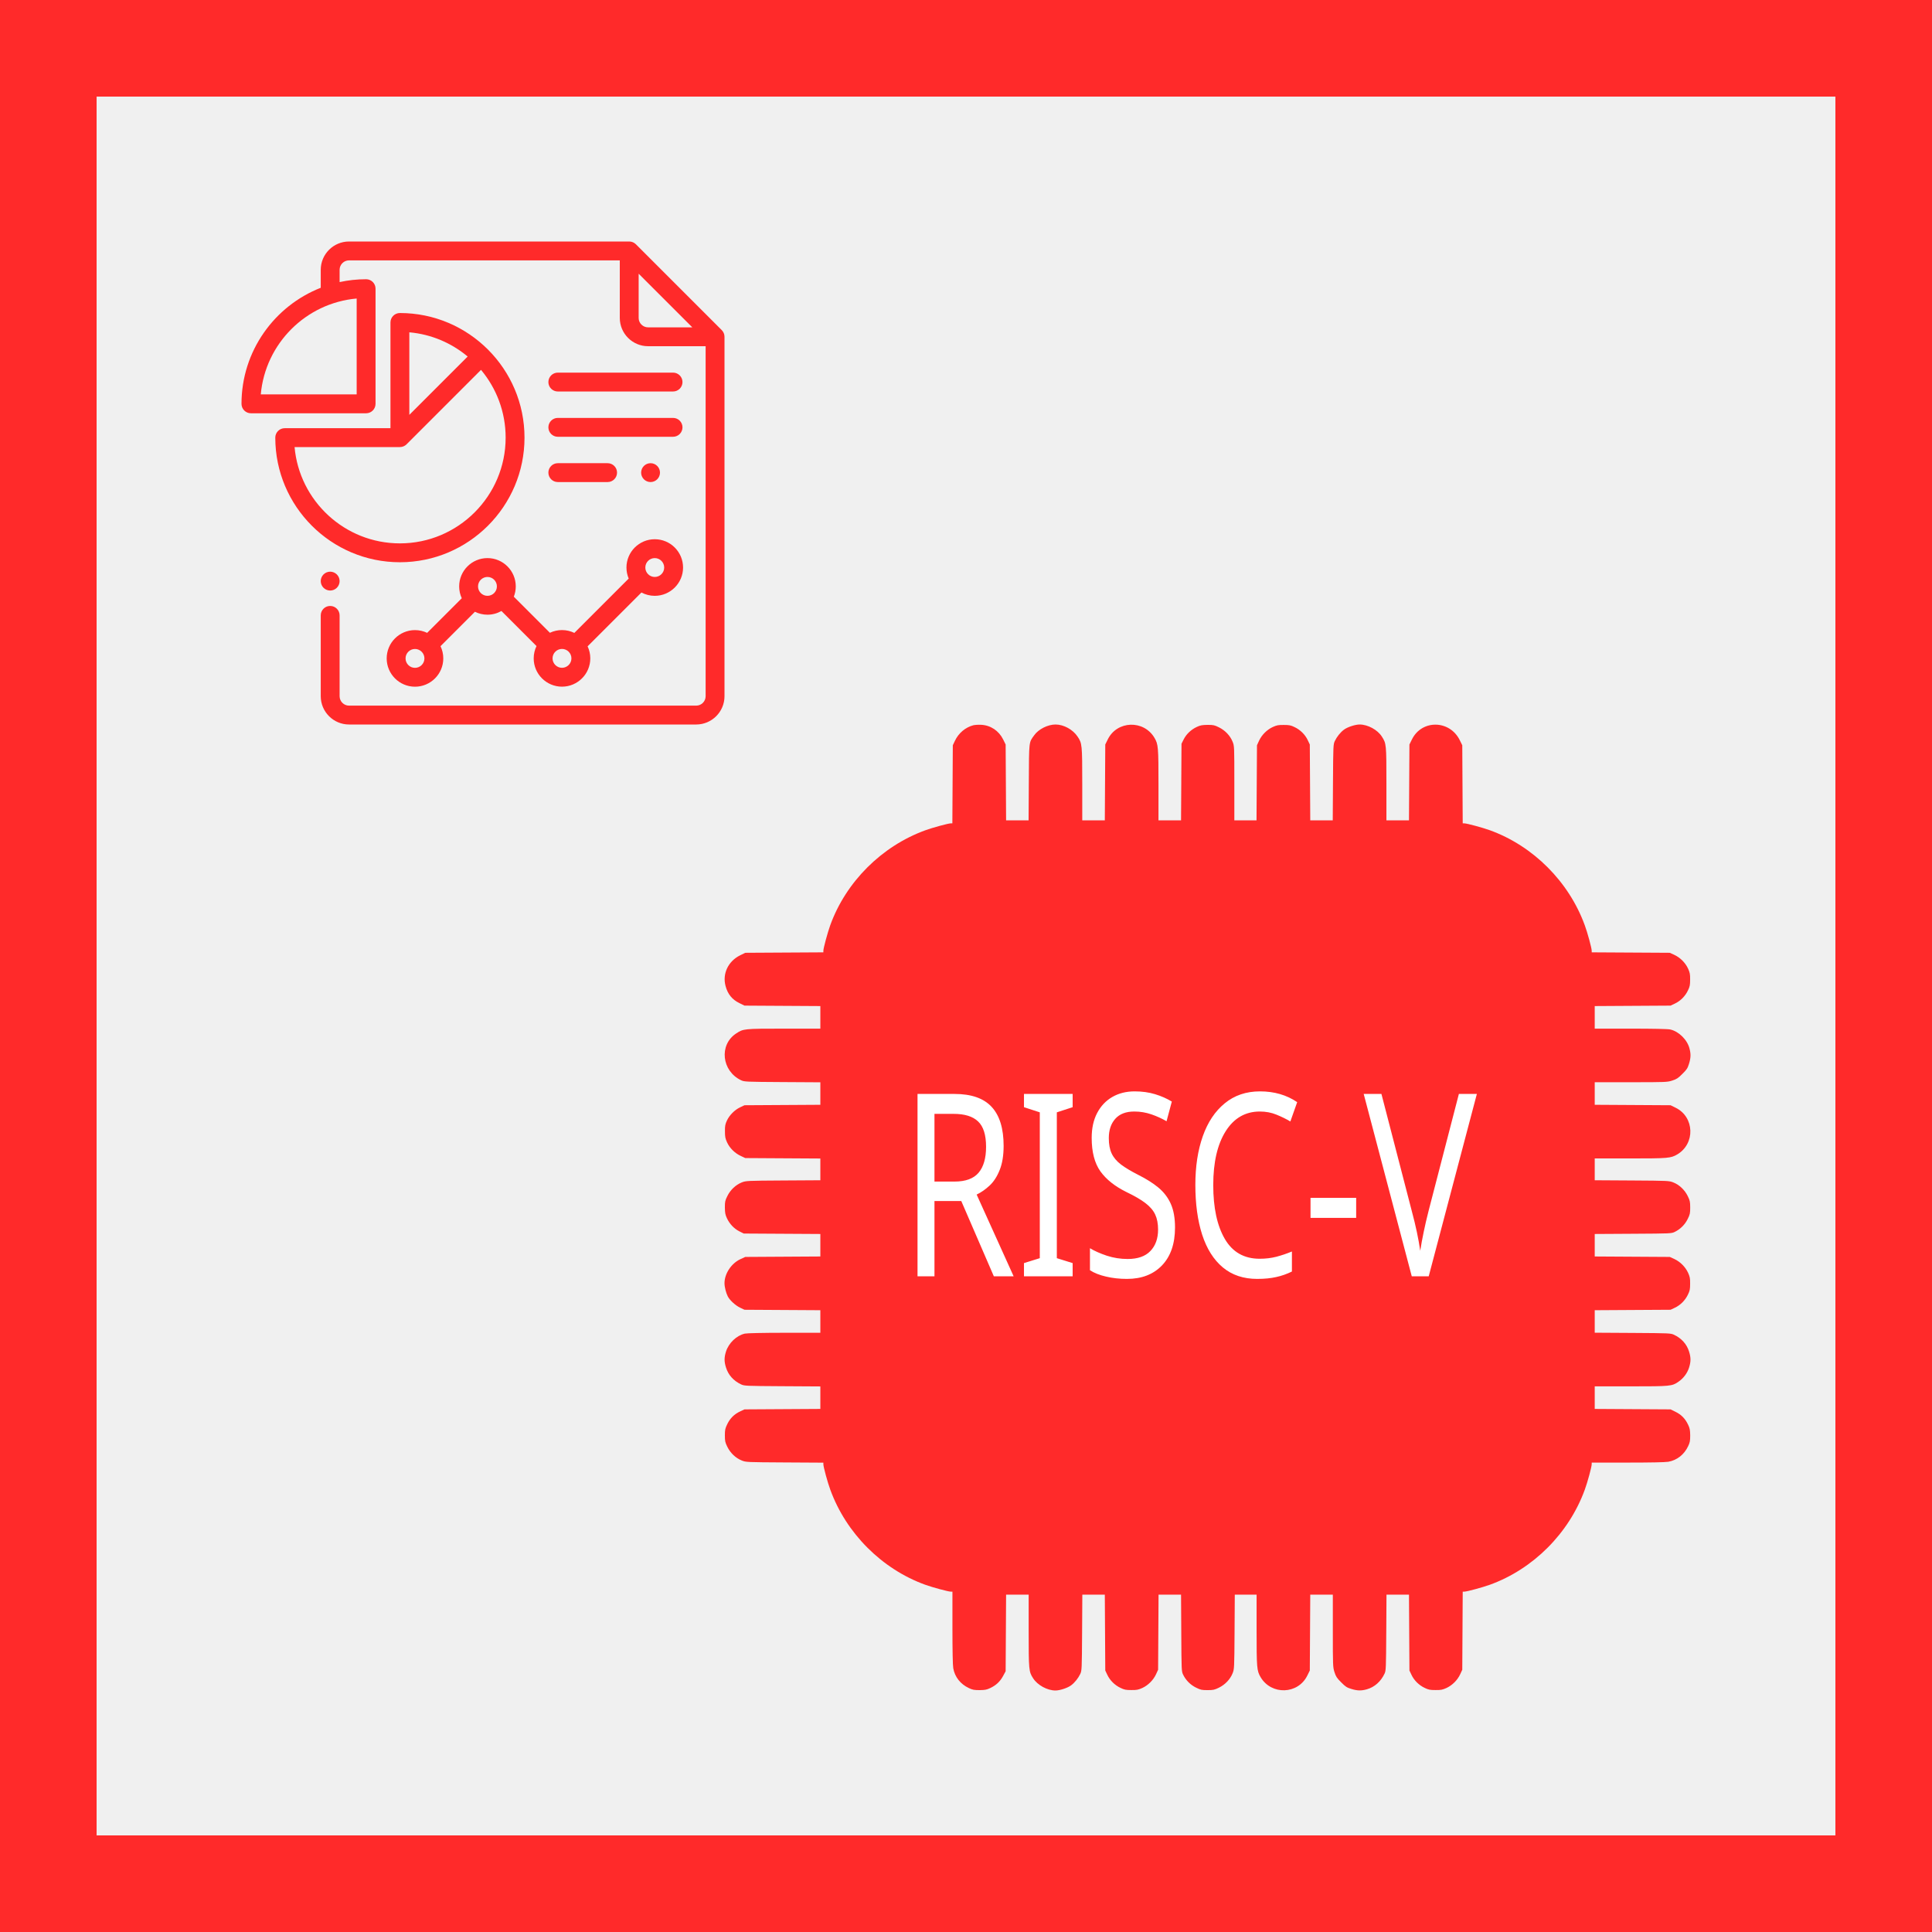
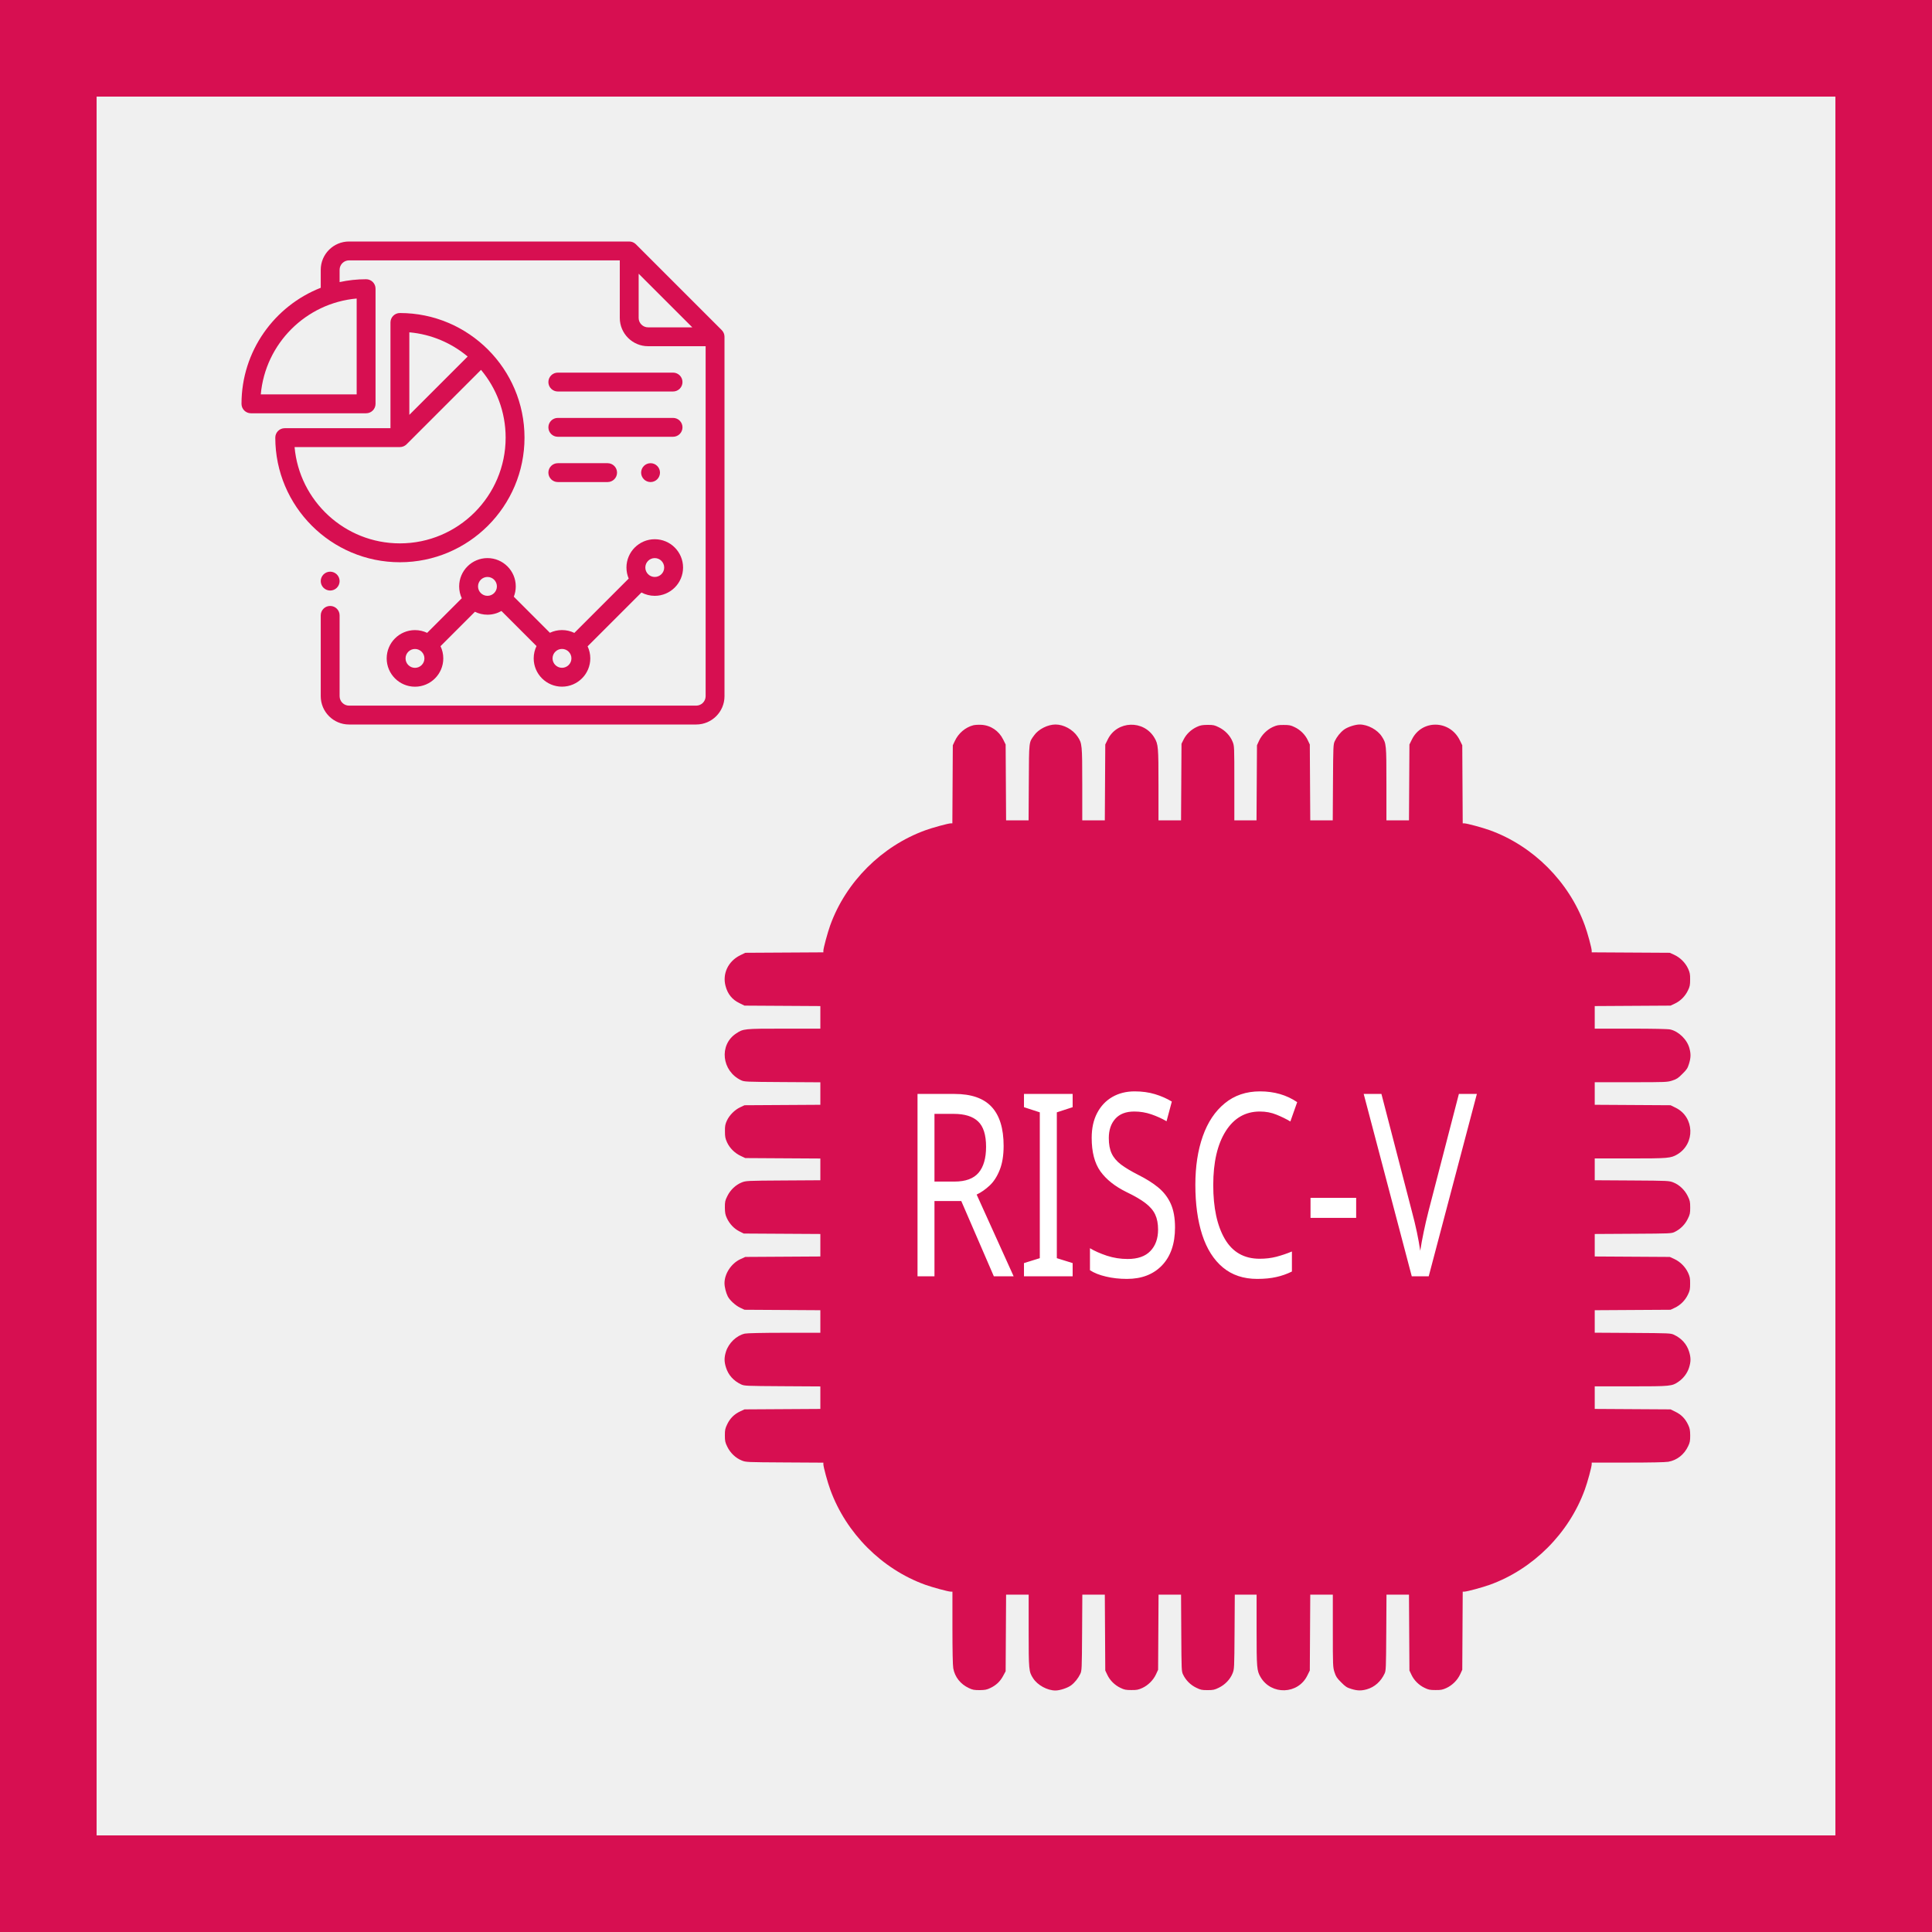
<svg xmlns="http://www.w3.org/2000/svg" version="1.0" width="400" height="400" viewBox="0 0 300 300" preserveAspectRatio="xMidYMid meet" id="svg8">
  <defs id="defs12" />
-   <g transform="matrix(0.01171969,0,0,-0.01171875,112.5,262.5)" id="g6" style="fill:#ff2a2a;stroke:none">
-     <path d="m 3297,12790 c -105,-27 -197,-105 -245,-208 l -27,-57 -3,-517 -3,-518 h -22 c -33,0 -241,-57 -337,-92 -577,-210 -1051,-683 -1259,-1258 -35,-97 -91,-304 -91,-337 v -22 l -518,-3 -517,-3 -67,-33 C 49,9664 -30,9498 14,9335 42,9228 101,9155 198,9108 l 67,-33 502,-3 503,-3 V 8920 8770 H 788 c -535,0 -538,-1 -635,-65 -228,-151 -190,-497 67,-619 44,-20 59,-21 548,-24 l 502,-3 v -149 -149 l -502,-3 -503,-3 -57,-27 C 135,7694 66,7624 32,7552 10,7504 5,7481 6,7410 c 0,-72 4,-94 28,-147 35,-76 103,-144 184,-181 l 57,-27 497,-3 498,-3 v -144 -144 l -492,-3 C 291,6755 284,6754 228,6732 148,6700 78,6633 38,6552 8,6492 5,6477 5,6400 c 1,-70 5,-95 27,-142 35,-75 94,-138 165,-174 l 58,-29 507,-3 508,-3 v -149 -149 l -497,-3 -498,-3 -63,-29 C 90,5660 0,5523 0,5397 c 0,-50 20,-129 44,-176 28,-52 102,-120 164,-149 l 57,-27 503,-3 502,-3 V 4890 4740 H 793 c -289,0 -496,-5 -523,-11 -111,-25 -215,-125 -251,-240 -24,-78 -24,-131 1,-210 31,-99 99,-175 200,-223 44,-20 59,-21 548,-24 l 502,-3 v -149 -149 l -502,-3 -503,-3 -56,-26 C 130,3662 76,3609 38,3532 9,3472 5,3456 5,3380 c 0,-76 4,-93 33,-152 40,-81 110,-148 190,-180 57,-23 61,-23 569,-26 l 513,-3 v -22 c 0,-33 56,-241 92,-337 210,-577 683,-1051 1258,-1259 98,-35 304,-91 338,-91 h 22 V 832 c 0,-301 4,-500 11,-538 21,-116 96,-210 207,-262 48,-23 70,-27 142,-27 70,1 94,5 140,27 77,36 131,86 171,160 l 34,63 3,508 3,507 h 149 150 V 793 c 0,-523 2,-543 59,-631 58,-91 188,-162 296,-162 59,0 162,34 208,69 48,36 94,94 121,151 20,44 21,59 24,548 l 3,502 h 149 149 l 3,-502 3,-503 27,-57 c 34,-73 98,-137 174,-173 51,-25 71,-29 144,-29 72,-1 94,4 145,27 78,36 146,104 182,181 l 28,61 3,498 3,497 h 149 149 l 3,-508 c 3,-500 3,-508 25,-553 36,-74 97,-135 171,-171 60,-30 76,-33 152,-33 76,0 93,4 152,33 81,40 148,110 180,190 22,56 23,63 26,549 l 3,493 h 145 144 V 803 c 0,-505 3,-541 53,-626 142,-241 496,-230 619,21 l 33,67 3,502 3,503 h 149 150 V 790 c 0,-467 1,-481 22,-547 18,-57 32,-79 88,-134 57,-58 75,-70 134,-88 81,-25 134,-26 207,-5 103,29 186,104 235,209 18,37 19,77 22,543 l 3,502 h 149 149 l 3,-502 3,-503 27,-57 c 34,-73 98,-137 174,-173 51,-25 71,-29 144,-29 72,-1 94,4 145,27 78,36 146,104 182,181 l 28,61 3,518 3,517 h 22 c 33,0 240,56 337,91 575,208 1048,682 1258,1259 36,97 92,304 92,338 v 22 h 478 c 301,0 500,4 538,11 116,21 210,96 262,207 23,48 27,70 27,142 -1,70 -5,94 -27,140 -38,81 -89,134 -166,172 l -67,33 -502,3 -503,3 v 149 150 h 478 c 526,0 546,2 631,61 67,46 118,114 141,188 25,80 25,132 0,212 -31,99 -99,175 -200,223 -44,20 -59,21 -547,24 l -503,3 v 149 149 l 503,3 502,3 57,27 c 73,34 137,98 173,174 25,51 29,71 29,144 1,72 -4,94 -27,145 -36,78 -104,146 -181,182 l -61,28 -497,3 -498,3 v 149 149 l 508,3 c 500,3 508,3 553,25 74,36 135,97 171,171 30,60 33,76 33,152 0,76 -4,93 -33,152 -40,81 -110,148 -190,180 -56,22 -63,23 -549,26 l -493,3 v 145 144 h 468 c 504,0 540,3 625,53 241,142 230,496 -21,619 l -67,33 -502,3 -503,3 v 149 150 h 480 c 467,0 481,1 547,22 57,18 79,32 134,88 58,57 70,75 88,134 25,80 26,131 6,205 -30,116 -144,226 -255,250 -33,7 -222,11 -525,11 h -475 v 150 149 l 503,3 502,3 57,27 c 73,34 137,98 173,174 25,51 29,71 29,144 1,72 -4,94 -27,145 -36,78 -104,146 -181,182 l -61,28 -517,3 -518,3 v 22 c 0,33 -56,241 -92,337 -210,577 -683,1051 -1258,1259 -97,35 -304,91 -337,91 h -22 l -3,518 -3,517 -33,67 c -133,270 -503,276 -634,10 l -33,-67 -3,-502 -3,-503 h -149 -150 v 483 c 0,529 -1,535 -61,628 -57,89 -186,159 -294,159 -59,0 -162,-34 -208,-69 -48,-36 -94,-94 -121,-151 -20,-44 -21,-59 -24,-547 l -3,-503 h -149 -149 l -3,503 -3,502 -27,57 c -34,73 -98,137 -174,173 -51,25 -71,29 -144,29 -72,1 -94,-4 -145,-27 -78,-36 -146,-104 -182,-181 l -28,-61 -3,-497 -3,-498 h -147 -147 v 493 c 0,489 0,492 -23,549 -32,80 -99,150 -180,190 -60,30 -75,33 -152,33 -70,-1 -95,-5 -142,-27 -75,-35 -138,-94 -174,-165 l -29,-58 -3,-507 -3,-508 h -149 -150 v 468 c 0,504 -3,540 -53,625 -142,241 -496,230 -619,-21 l -33,-67 -3,-502 -3,-503 h -149 -150 v 478 c 0,527 -2,543 -62,632 -63,94 -184,160 -292,160 -102,0 -226,-62 -283,-143 -71,-98 -68,-69 -71,-624 l -3,-503 h -149 -149 l -3,503 -3,502 -33,67 c -57,115 -166,188 -291,194 -36,2 -83,-1 -104,-6 z" id="path4" style="fill:#ff2a2a" />
+   <g transform="matrix(0.01171969,0,0,-0.01171875,112.5,262.5)" id="g6" style="fill:#d70f51;stroke:none;fill-opacity:1">
+     <path d="m 3297,12790 c -105,-27 -197,-105 -245,-208 l -27,-57 -3,-517 -3,-518 h -22 c -33,0 -241,-57 -337,-92 -577,-210 -1051,-683 -1259,-1258 -35,-97 -91,-304 -91,-337 v -22 l -518,-3 -517,-3 -67,-33 C 49,9664 -30,9498 14,9335 42,9228 101,9155 198,9108 l 67,-33 502,-3 503,-3 V 8920 8770 H 788 c -535,0 -538,-1 -635,-65 -228,-151 -190,-497 67,-619 44,-20 59,-21 548,-24 l 502,-3 v -149 -149 l -502,-3 -503,-3 -57,-27 C 135,7694 66,7624 32,7552 10,7504 5,7481 6,7410 c 0,-72 4,-94 28,-147 35,-76 103,-144 184,-181 l 57,-27 497,-3 498,-3 v -144 -144 l -492,-3 C 291,6755 284,6754 228,6732 148,6700 78,6633 38,6552 8,6492 5,6477 5,6400 c 1,-70 5,-95 27,-142 35,-75 94,-138 165,-174 l 58,-29 507,-3 508,-3 v -149 -149 l -497,-3 -498,-3 -63,-29 C 90,5660 0,5523 0,5397 c 0,-50 20,-129 44,-176 28,-52 102,-120 164,-149 l 57,-27 503,-3 502,-3 V 4890 4740 H 793 c -289,0 -496,-5 -523,-11 -111,-25 -215,-125 -251,-240 -24,-78 -24,-131 1,-210 31,-99 99,-175 200,-223 44,-20 59,-21 548,-24 l 502,-3 v -149 -149 l -502,-3 -503,-3 -56,-26 C 130,3662 76,3609 38,3532 9,3472 5,3456 5,3380 c 0,-76 4,-93 33,-152 40,-81 110,-148 190,-180 57,-23 61,-23 569,-26 l 513,-3 v -22 c 0,-33 56,-241 92,-337 210,-577 683,-1051 1258,-1259 98,-35 304,-91 338,-91 h 22 V 832 c 0,-301 4,-500 11,-538 21,-116 96,-210 207,-262 48,-23 70,-27 142,-27 70,1 94,5 140,27 77,36 131,86 171,160 l 34,63 3,508 3,507 h 149 150 V 793 c 0,-523 2,-543 59,-631 58,-91 188,-162 296,-162 59,0 162,34 208,69 48,36 94,94 121,151 20,44 21,59 24,548 l 3,502 h 149 149 l 3,-502 3,-503 27,-57 c 34,-73 98,-137 174,-173 51,-25 71,-29 144,-29 72,-1 94,4 145,27 78,36 146,104 182,181 l 28,61 3,498 3,497 h 149 149 l 3,-508 c 3,-500 3,-508 25,-553 36,-74 97,-135 171,-171 60,-30 76,-33 152,-33 76,0 93,4 152,33 81,40 148,110 180,190 22,56 23,63 26,549 l 3,493 h 145 144 V 803 c 0,-505 3,-541 53,-626 142,-241 496,-230 619,21 l 33,67 3,502 3,503 h 149 150 V 790 c 0,-467 1,-481 22,-547 18,-57 32,-79 88,-134 57,-58 75,-70 134,-88 81,-25 134,-26 207,-5 103,29 186,104 235,209 18,37 19,77 22,543 l 3,502 h 149 149 l 3,-502 3,-503 27,-57 c 34,-73 98,-137 174,-173 51,-25 71,-29 144,-29 72,-1 94,4 145,27 78,36 146,104 182,181 l 28,61 3,518 3,517 h 22 c 33,0 240,56 337,91 575,208 1048,682 1258,1259 36,97 92,304 92,338 v 22 h 478 c 301,0 500,4 538,11 116,21 210,96 262,207 23,48 27,70 27,142 -1,70 -5,94 -27,140 -38,81 -89,134 -166,172 l -67,33 -502,3 -503,3 v 149 150 h 478 c 526,0 546,2 631,61 67,46 118,114 141,188 25,80 25,132 0,212 -31,99 -99,175 -200,223 -44,20 -59,21 -547,24 l -503,3 v 149 149 l 503,3 502,3 57,27 c 73,34 137,98 173,174 25,51 29,71 29,144 1,72 -4,94 -27,145 -36,78 -104,146 -181,182 l -61,28 -497,3 -498,3 v 149 149 l 508,3 c 500,3 508,3 553,25 74,36 135,97 171,171 30,60 33,76 33,152 0,76 -4,93 -33,152 -40,81 -110,148 -190,180 -56,22 -63,23 -549,26 l -493,3 v 145 144 h 468 c 504,0 540,3 625,53 241,142 230,496 -21,619 l -67,33 -502,3 -503,3 v 149 150 h 480 c 467,0 481,1 547,22 57,18 79,32 134,88 58,57 70,75 88,134 25,80 26,131 6,205 -30,116 -144,226 -255,250 -33,7 -222,11 -525,11 h -475 v 150 149 l 503,3 502,3 57,27 c 73,34 137,98 173,174 25,51 29,71 29,144 1,72 -4,94 -27,145 -36,78 -104,146 -181,182 l -61,28 -517,3 -518,3 v 22 c 0,33 -56,241 -92,337 -210,577 -683,1051 -1258,1259 -97,35 -304,91 -337,91 h -22 l -3,518 -3,517 -33,67 c -133,270 -503,276 -634,10 l -33,-67 -3,-502 -3,-503 h -149 -150 v 483 c 0,529 -1,535 -61,628 -57,89 -186,159 -294,159 -59,0 -162,-34 -208,-69 -48,-36 -94,-94 -121,-151 -20,-44 -21,-59 -24,-547 l -3,-503 h -149 -149 l -3,503 -3,502 -27,57 c -34,73 -98,137 -174,173 -51,25 -71,29 -144,29 -72,1 -94,-4 -145,-27 -78,-36 -146,-104 -182,-181 l -28,-61 -3,-497 -3,-498 h -147 -147 v 493 c 0,489 0,492 -23,549 -32,80 -99,150 -180,190 -60,30 -75,33 -152,33 -70,-1 -95,-5 -142,-27 -75,-35 -138,-94 -174,-165 l -29,-58 -3,-507 -3,-508 h -149 -150 v 468 c 0,504 -3,540 -53,625 -142,241 -496,230 -619,-21 l -33,-67 -3,-502 -3,-503 h -149 -150 v 478 c 0,527 -2,543 -62,632 -63,94 -184,160 -292,160 -102,0 -226,-62 -283,-143 -71,-98 -68,-69 -71,-624 l -3,-503 h -149 -149 l -3,503 -3,502 -33,67 c -57,115 -166,188 -291,194 -36,2 -83,-1 -104,-6 z" id="path4" style="fill:#d70f51;fill-opacity:1" />
  </g>
  <text xml:space="preserve" style="font-style:normal;font-weight:normal;font-size:6.815px;line-height:23;font-family:sans-serif;letter-spacing:0px;word-spacing:0px;fill:#000000;fill-opacity:1;stroke:none;stroke-width:0.17" x="162.532" y="170.259" id="text828" transform="scale(0.8590761,1.164041)">
    <tspan id="tspan826" x="162.532" y="170.259" style="font-size:34.075px;line-height:40;fill:#ffffff;stroke-width:0.17">RISC-V</tspan>
  </text>
  <flowRoot xml:space="preserve" id="flowRoot830" style="font-style:normal;font-weight:normal;font-size:40px;line-height:20;font-family:sans-serif;letter-spacing:0px;word-spacing:0px;fill:#000000;fill-opacity:1;stroke:none" transform="translate(0,-980)">
    <flowRegion id="flowRegion832">
      <rect id="rect834" width="2127.681" height="612.419" x="-110.488" y="510.24" />
    </flowRegion>
    <flowPara id="flowPara836" />
  </flowRoot>
-   <rect style="fill:#ff2a2a;fill-opacity:1;stroke-width:0.501" id="rect46" width="15" height="300" x="-2.8421709e-14" y="3.0000001e-06" />
-   <rect style="fill:#ff2a2a;fill-opacity:1;stroke-width:0.501" id="rect46-3" width="15" height="300" x="285" y="3.0000001e-06" />
-   <rect style="fill:#ff2a2a;fill-opacity:1;stroke-width:0.501" id="rect46-6" width="15" height="300" x="285" y="-300" transform="rotate(90)" />
-   <rect style="fill:#ff2a2a;fill-opacity:1;stroke-width:0.501" id="rect46-6-7" width="15" height="300" x="3.0000001e-06" y="-300" transform="rotate(90)" />
-   <g id="g911" transform="matrix(0.1875,0,0,0.1875,37.5,37.5)">
-     <g style="fill:#ff2a2a;fill-opacity:1" transform="scale(0.78125)" id="g6-3">
-       <g style="fill:#ff2a2a;fill-opacity:1" id="g4">
-         <path style="fill:#ff2a2a;fill-opacity:1" id="path2" d="m 509.07,93.916 -91,-90.987 C 416.195,1.054 413.652,0 411,0 H 114 C 97.458,0 84,13.458 84,30 V 49.064 C 34.875,68.334 0,116.215 0,172.091 c 0,5.522 4.478,10 10,10 h 122.091 c 5.522,0 10,-4.478 10,-10 V 50 c 0,-5.522 -4.478,-10 -10,-10 -9.638,0 -19.034,1.047 -28.091,3.017 V 30 c 0,-5.514 4.486,-10 10,-10 h 287 v 61 c 0,16.542 13.458,30 30,30 h 61 v 371 c 0,5.514 -4.486,10 -10,10 H 114 c -5.514,0 -10,-4.486 -10,-10 v -85.667 c 0,-5.522 -4.478,-10 -10,-10 -5.522,0 -10,4.478 -10,10 V 482 c 0,16.542 13.458,30 30,30 h 368 c 16.542,0 30,-13.458 30,-30 V 100.987 c 0,-2.652 -1.054,-5.196 -2.93,-7.071 z M 122.09,60.443 V 162.091 H 20.442 C 25.223,108.243 68.243,65.224 122.09,60.443 Z M 431,91 c -5.514,0 -10,-4.486 -10,-10 V 34.14 L 477.868,91 Z" />
+   <rect style="fill:#d70f51;fill-opacity:1;stroke-width:0.501" id="rect46" width="15" height="300" x="-2.8421709e-14" y="3.0000001e-06" />
+   <rect style="fill:#d70f51;fill-opacity:1;stroke-width:0.501" id="rect46-3" width="15" height="300" x="285" y="3.0000001e-06" />
+   <rect style="fill:#d70f51;fill-opacity:1;stroke-width:0.501" id="rect46-6" width="15" height="300" x="285" y="-300" transform="rotate(90)" />
+   <rect style="fill:#d70f51;fill-opacity:1;stroke-width:0.501" id="rect46-6-7" width="15" height="300" x="3.0000001e-06" y="-300" transform="rotate(90)" />
+   <g id="g911" transform="matrix(0.1875,0,0,0.1875,37.5,37.5)" style="fill:#d70f51;fill-opacity:1">
+     <g style="fill:#d70f51;fill-opacity:1" transform="scale(0.78125)" id="g6-3">
+       <g style="fill:#d70f51;fill-opacity:1" id="g4">
+         <path style="fill:#d70f51;fill-opacity:1" id="path2" d="m 509.07,93.916 -91,-90.987 C 416.195,1.054 413.652,0 411,0 H 114 C 97.458,0 84,13.458 84,30 V 49.064 C 34.875,68.334 0,116.215 0,172.091 c 0,5.522 4.478,10 10,10 h 122.091 c 5.522,0 10,-4.478 10,-10 V 50 c 0,-5.522 -4.478,-10 -10,-10 -9.638,0 -19.034,1.047 -28.091,3.017 V 30 c 0,-5.514 4.486,-10 10,-10 h 287 v 61 c 0,16.542 13.458,30 30,30 h 61 v 371 c 0,5.514 -4.486,10 -10,10 H 114 c -5.514,0 -10,-4.486 -10,-10 v -85.667 c 0,-5.522 -4.478,-10 -10,-10 -5.522,0 -10,4.478 -10,10 V 482 c 0,16.542 13.458,30 30,30 h 368 c 16.542,0 30,-13.458 30,-30 V 100.987 c 0,-2.652 -1.054,-5.196 -2.93,-7.071 z M 122.09,60.443 V 162.091 H 20.442 C 25.223,108.243 68.243,65.224 122.09,60.443 Z M 431,91 c -5.514,0 -10,-4.486 -10,-10 V 34.14 L 477.868,91 Z" />
      </g>
    </g>
-     <g style="fill:#ff2a2a;fill-opacity:1" transform="scale(0.78125)" id="g12">
-       <g style="fill:#ff2a2a;fill-opacity:1" id="g10">
-         <path style="fill:#ff2a2a;fill-opacity:1" id="path8" d="M 101.069,352.93 C 99.21,351.069 96.63,350 94,350 c -2.63,0 -5.21,1.069 -7.07,2.93 -1.86,1.86 -2.93,4.44 -2.93,7.07 0,2.63 1.069,5.21 2.93,7.069 1.86,1.861 4.44,2.931 7.07,2.931 2.63,0 5.21,-1.07 7.069,-2.931 C 102.93,365.21 104,362.63 104,360 c 0,-2.63 -1.07,-5.21 -2.931,-7.07 z" />
+     <g style="fill:#d70f51;fill-opacity:1" transform="scale(0.78125)" id="g12">
+       <g style="fill:#d70f51;fill-opacity:1" id="g10">
+         <path style="fill:#d70f51;fill-opacity:1" id="path8" d="M 101.069,352.93 C 99.21,351.069 96.63,350 94,350 c -2.63,0 -5.21,1.069 -7.07,2.93 -1.86,1.86 -2.93,4.44 -2.93,7.07 0,2.63 1.069,5.21 2.93,7.069 1.86,1.861 4.44,2.931 7.07,2.931 2.63,0 5.21,-1.07 7.069,-2.931 C 102.93,365.21 104,362.63 104,360 c 0,-2.63 -1.07,-5.21 -2.931,-7.07 z" />
      </g>
    </g>
-     <g style="fill:#ff2a2a;fill-opacity:1" transform="scale(0.78125)" id="g18">
-       <g style="fill:#ff2a2a;fill-opacity:1" id="g16">
-         <path style="fill:#ff2a2a;fill-opacity:1" id="path14" d="m 167.909,75.819 c -5.522,0 -10,4.478 -10,10 v 112.09 H 45.819 c -5.522,0 -10,4.478 -10,10 C 35.819,280.744 95.074,340 167.909,340 240.744,340 300,280.744 300,207.909 300,135.074 240.744,75.819 167.909,75.819 Z m 10,20.443 c 23.41,2.078 44.771,11.388 61.836,25.67 l -61.836,61.835 z M 167.909,320 C 109.472,320 61.335,275.051 56.262,217.909 h 111.647 c 2.76,0 5.258,-1.118 7.068,-2.926 0.001,-0.001 0.002,-0.001 0.004,-0.003 L 253.89,136.072 C 270.181,155.539 280,180.599 280,207.909 280,269.716 229.716,320 167.909,320 Z" />
+     <g style="fill:#d70f51;fill-opacity:1" transform="scale(0.78125)" id="g18">
+       <g style="fill:#d70f51;fill-opacity:1" id="g16">
+         <path style="fill:#d70f51;fill-opacity:1" id="path14" d="m 167.909,75.819 c -5.522,0 -10,4.478 -10,10 v 112.09 H 45.819 c -5.522,0 -10,4.478 -10,10 C 35.819,280.744 95.074,340 167.909,340 240.744,340 300,280.744 300,207.909 300,135.074 240.744,75.819 167.909,75.819 Z m 10,20.443 c 23.41,2.078 44.771,11.388 61.836,25.67 l -61.836,61.835 z M 167.909,320 C 109.472,320 61.335,275.051 56.262,217.909 h 111.647 c 2.76,0 5.258,-1.118 7.068,-2.926 0.001,-0.001 0.002,-0.001 0.004,-0.003 L 253.89,136.072 C 270.181,155.539 280,180.599 280,207.909 280,269.716 229.716,320 167.909,320 Z" />
      </g>
    </g>
-     <g style="fill:#ff2a2a;fill-opacity:1" transform="scale(0.78125)" id="g24">
-       <g style="fill:#ff2a2a;fill-opacity:1" id="g22">
-         <path style="fill:#ff2a2a;fill-opacity:1" id="path20" d="m 438.073,315.605 c -16.542,0 -30,13.458 -30,30 0,4.146 0.846,8.097 2.373,11.692 l -57.613,57.613 c -3.959,-1.929 -8.403,-3.014 -13.095,-3.014 -4.581,0 -8.923,1.036 -12.81,2.879 L 288.67,376.517 c 1.326,-3.384 2.062,-7.063 2.062,-10.913 0,-16.542 -13.458,-30 -30,-30 -16.542,0 -30,13.458 -30,30 0,4.482 0.995,8.734 2.765,12.557 l -36.695,36.695 c -3.909,-1.87 -8.283,-2.919 -12.897,-2.919 -16.542,0 -30,13.458 -30,30 0,16.542 13.458,30 30,30 16.542,0 30,-13.458 30,-30 0,-4.637 -1.058,-9.031 -2.944,-12.954 l 36.49,-36.49 c 4.007,1.988 8.515,3.111 13.283,3.111 5.385,0 10.438,-1.433 14.811,-3.927 l 37.179,37.179 c -1.912,3.945 -2.986,8.369 -2.986,13.04 0,16.542 13.458,30 30,30 16.542,0 30,-13.458 30,-30 0,-4.558 -1.026,-8.88 -2.853,-12.752 l 57.075,-57.075 c 4.209,2.254 9.014,3.536 14.113,3.536 16.542,0 30,-13.458 30,-30 0,-16.542 -13.458,-30 -30,-30 z M 183.904,451.938 c -5.514,0 -10,-4.486 -10,-10 0,-5.514 4.486,-10 10,-10 2.685,0 5.12,1.069 6.918,2.797 0.04,0.042 0.075,0.087 0.116,0.128 0.048,0.048 0.1,0.088 0.149,0.134 1.74,1.8 2.817,4.246 2.817,6.941 0,5.513 -4.486,10 -10,10 z m 76.828,-76.334 c -5.514,0 -10,-4.486 -10,-10 0,-5.514 4.486,-10 10,-10 5.514,0 10,4.486 10,10 0,5.514 -4.486,10 -10,10 z m 79.004,76.292 c -5.514,0 -10,-4.486 -10,-10 0,-5.514 4.486,-10 10,-10 5.514,0 10,4.486 10,10 0,5.514 -4.486,10 -10,10 z m 98.335,-96.292 c -5.514,0 -10,-4.486 -10,-10 0,-5.514 4.487,-10 10,-10 5.514,0 10,4.486 10,10 0,5.514 -4.486,10 -10,10 z" />
+     <g style="fill:#d70f51;fill-opacity:1" transform="scale(0.78125)" id="g24">
+       <g style="fill:#d70f51;fill-opacity:1" id="g22">
+         <path style="fill:#d70f51;fill-opacity:1" id="path20" d="m 438.073,315.605 c -16.542,0 -30,13.458 -30,30 0,4.146 0.846,8.097 2.373,11.692 l -57.613,57.613 c -3.959,-1.929 -8.403,-3.014 -13.095,-3.014 -4.581,0 -8.923,1.036 -12.81,2.879 L 288.67,376.517 c 1.326,-3.384 2.062,-7.063 2.062,-10.913 0,-16.542 -13.458,-30 -30,-30 -16.542,0 -30,13.458 -30,30 0,4.482 0.995,8.734 2.765,12.557 l -36.695,36.695 c -3.909,-1.87 -8.283,-2.919 -12.897,-2.919 -16.542,0 -30,13.458 -30,30 0,16.542 13.458,30 30,30 16.542,0 30,-13.458 30,-30 0,-4.637 -1.058,-9.031 -2.944,-12.954 l 36.49,-36.49 c 4.007,1.988 8.515,3.111 13.283,3.111 5.385,0 10.438,-1.433 14.811,-3.927 l 37.179,37.179 c -1.912,3.945 -2.986,8.369 -2.986,13.04 0,16.542 13.458,30 30,30 16.542,0 30,-13.458 30,-30 0,-4.558 -1.026,-8.88 -2.853,-12.752 l 57.075,-57.075 c 4.209,2.254 9.014,3.536 14.113,3.536 16.542,0 30,-13.458 30,-30 0,-16.542 -13.458,-30 -30,-30 z M 183.904,451.938 c -5.514,0 -10,-4.486 -10,-10 0,-5.514 4.486,-10 10,-10 2.685,0 5.12,1.069 6.918,2.797 0.04,0.042 0.075,0.087 0.116,0.128 0.048,0.048 0.1,0.088 0.149,0.134 1.74,1.8 2.817,4.246 2.817,6.941 0,5.513 -4.486,10 -10,10 z m 76.828,-76.334 c -5.514,0 -10,-4.486 -10,-10 0,-5.514 4.486,-10 10,-10 5.514,0 10,4.486 10,10 0,5.514 -4.486,10 -10,10 z m 79.004,76.292 c -5.514,0 -10,-4.486 -10,-10 0,-5.514 4.486,-10 10,-10 5.514,0 10,4.486 10,10 0,5.514 -4.486,10 -10,10 z m 98.335,-96.292 c -5.514,0 -10,-4.486 -10,-10 0,-5.514 4.487,-10 10,-10 5.514,0 10,4.486 10,10 0,5.514 -4.486,10 -10,10 z" />
      </g>
    </g>
-     <g style="fill:#ff2a2a;fill-opacity:1" transform="scale(0.78125)" id="g30">
-       <g style="fill:#ff2a2a;fill-opacity:1" id="g28">
-         <path style="fill:#ff2a2a;fill-opacity:1" id="path26" d="m 388.09,235 h -52.779 c -5.522,0 -10,4.478 -10,10 0,5.522 4.477,10 10,10 h 52.779 c 5.522,0 10,-4.478 10,-10 0,-5.522 -4.478,-10 -10,-10 z" />
+     <g style="fill:#d70f51;fill-opacity:1" transform="scale(0.78125)" id="g30">
+       <g style="fill:#d70f51;fill-opacity:1" id="g28">
+         <path style="fill:#d70f51;fill-opacity:1" id="path26" d="m 388.09,235 h -52.779 c -5.522,0 -10,4.478 -10,10 0,5.522 4.477,10 10,10 h 52.779 c 5.522,0 10,-4.478 10,-10 0,-5.522 -4.478,-10 -10,-10 z" />
      </g>
    </g>
-     <g style="fill:#ff2a2a;fill-opacity:1" transform="scale(0.78125)" id="g36">
-       <g style="fill:#ff2a2a;fill-opacity:1" id="g34">
-         <path style="fill:#ff2a2a;fill-opacity:1" id="path32" d="M 440.689,237.93 C 438.83,236.07 436.25,235 433.62,235 c -2.63,0 -5.21,1.069 -7.07,2.93 -1.86,1.86 -2.93,4.44 -2.93,7.07 0,2.63 1.069,5.21 2.93,7.069 1.86,1.86 4.43,2.931 7.07,2.931 2.63,0 5.21,-1.07 7.069,-2.931 1.86,-1.859 2.931,-4.439 2.931,-7.069 0,-2.63 -1.07,-5.21 -2.931,-7.07 z" />
+     <g style="fill:#d70f51;fill-opacity:1" transform="scale(0.78125)" id="g36">
+       <g style="fill:#d70f51;fill-opacity:1" id="g34">
+         <path style="fill:#d70f51;fill-opacity:1" id="path32" d="M 440.689,237.93 C 438.83,236.07 436.25,235 433.62,235 c -2.63,0 -5.21,1.069 -7.07,2.93 -1.86,1.86 -2.93,4.44 -2.93,7.07 0,2.63 1.069,5.21 2.93,7.069 1.86,1.86 4.43,2.931 7.07,2.931 2.63,0 5.21,-1.07 7.069,-2.931 1.86,-1.859 2.931,-4.439 2.931,-7.069 0,-2.63 -1.07,-5.21 -2.931,-7.07 z" />
      </g>
    </g>
-     <g style="fill:#ff2a2a;fill-opacity:1" transform="scale(0.78125)" id="g42">
-       <g style="fill:#ff2a2a;fill-opacity:1" id="g40">
-         <path style="fill:#ff2a2a;fill-opacity:1" id="path38" d="M 457.465,139 H 335.311 c -5.522,0 -10,4.478 -10,10 0,5.522 4.477,10 10,10 h 122.154 c 5.522,0 10,-4.478 10,-10 0,-5.522 -4.478,-10 -10,-10 z" />
+     <g style="fill:#d70f51;fill-opacity:1" transform="scale(0.78125)" id="g42">
+       <g style="fill:#d70f51;fill-opacity:1" id="g40">
+         <path style="fill:#d70f51;fill-opacity:1" id="path38" d="M 457.465,139 H 335.311 c -5.522,0 -10,4.478 -10,10 0,5.522 4.477,10 10,10 h 122.154 c 5.522,0 10,-4.478 10,-10 0,-5.522 -4.478,-10 -10,-10 z" />
      </g>
    </g>
-     <g style="fill:#ff2a2a;fill-opacity:1" transform="scale(0.78125)" id="g48">
-       <g style="fill:#ff2a2a;fill-opacity:1" id="g46">
-         <path style="fill:#ff2a2a;fill-opacity:1" id="path44" d="M 457.465,187 H 335.311 c -5.522,0 -10,4.478 -10,10 0,5.522 4.477,10 10,10 h 122.154 c 5.522,0 10,-4.478 10,-10 0,-5.522 -4.478,-10 -10,-10 z" />
+     <g style="fill:#d70f51;fill-opacity:1" transform="scale(0.78125)" id="g48">
+       <g style="fill:#d70f51;fill-opacity:1" id="g46">
+         <path style="fill:#d70f51;fill-opacity:1" id="path44" d="M 457.465,187 H 335.311 c -5.522,0 -10,4.478 -10,10 0,5.522 4.477,10 10,10 h 122.154 c 5.522,0 10,-4.478 10,-10 0,-5.522 -4.478,-10 -10,-10 z" />
      </g>
    </g>
-     <g transform="translate(0,-112)" id="g50">
- </g>
-     <g transform="translate(0,-112)" id="g52">
- </g>
-     <g transform="translate(0,-112)" id="g54">
- </g>
-     <g transform="translate(0,-112)" id="g56">
- </g>
-     <g transform="translate(0,-112)" id="g58">
- </g>
-     <g transform="translate(0,-112)" id="g60">
- </g>
-     <g transform="translate(0,-112)" id="g62">
- </g>
-     <g transform="translate(0,-112)" id="g64">
- </g>
-     <g transform="translate(0,-112)" id="g66">
- </g>
-     <g transform="translate(0,-112)" id="g68">
- </g>
-     <g transform="translate(0,-112)" id="g70">
- </g>
-     <g transform="translate(0,-112)" id="g72">
- </g>
-     <g transform="translate(0,-112)" id="g74">
- </g>
-     <g transform="translate(0,-112)" id="g76">
- </g>
-     <g transform="translate(0,-112)" id="g78">
- </g>
+     <g transform="translate(0,-112)" id="g50" style="fill:#d70f51;fill-opacity:1" />
+     <g transform="translate(0,-112)" id="g52" style="fill:#d70f51;fill-opacity:1" />
+     <g transform="translate(0,-112)" id="g54" style="fill:#d70f51;fill-opacity:1" />
+     <g transform="translate(0,-112)" id="g56" style="fill:#d70f51;fill-opacity:1" />
+     <g transform="translate(0,-112)" id="g58" style="fill:#d70f51;fill-opacity:1" />
+     <g transform="translate(0,-112)" id="g60" style="fill:#d70f51;fill-opacity:1" />
+     <g transform="translate(0,-112)" id="g62" style="fill:#d70f51;fill-opacity:1" />
+     <g transform="translate(0,-112)" id="g64" style="fill:#d70f51;fill-opacity:1" />
+     <g transform="translate(0,-112)" id="g66" style="fill:#d70f51;fill-opacity:1" />
+     <g transform="translate(0,-112)" id="g68" style="fill:#d70f51;fill-opacity:1" />
+     <g transform="translate(0,-112)" id="g70" style="fill:#d70f51;fill-opacity:1" />
+     <g transform="translate(0,-112)" id="g72" style="fill:#d70f51;fill-opacity:1" />
+     <g transform="translate(0,-112)" id="g74" style="fill:#d70f51;fill-opacity:1" />
+     <g transform="translate(0,-112)" id="g76" style="fill:#d70f51;fill-opacity:1" />
+     <g transform="translate(0,-112)" id="g78" style="fill:#d70f51;fill-opacity:1" />
  </g>
</svg>
